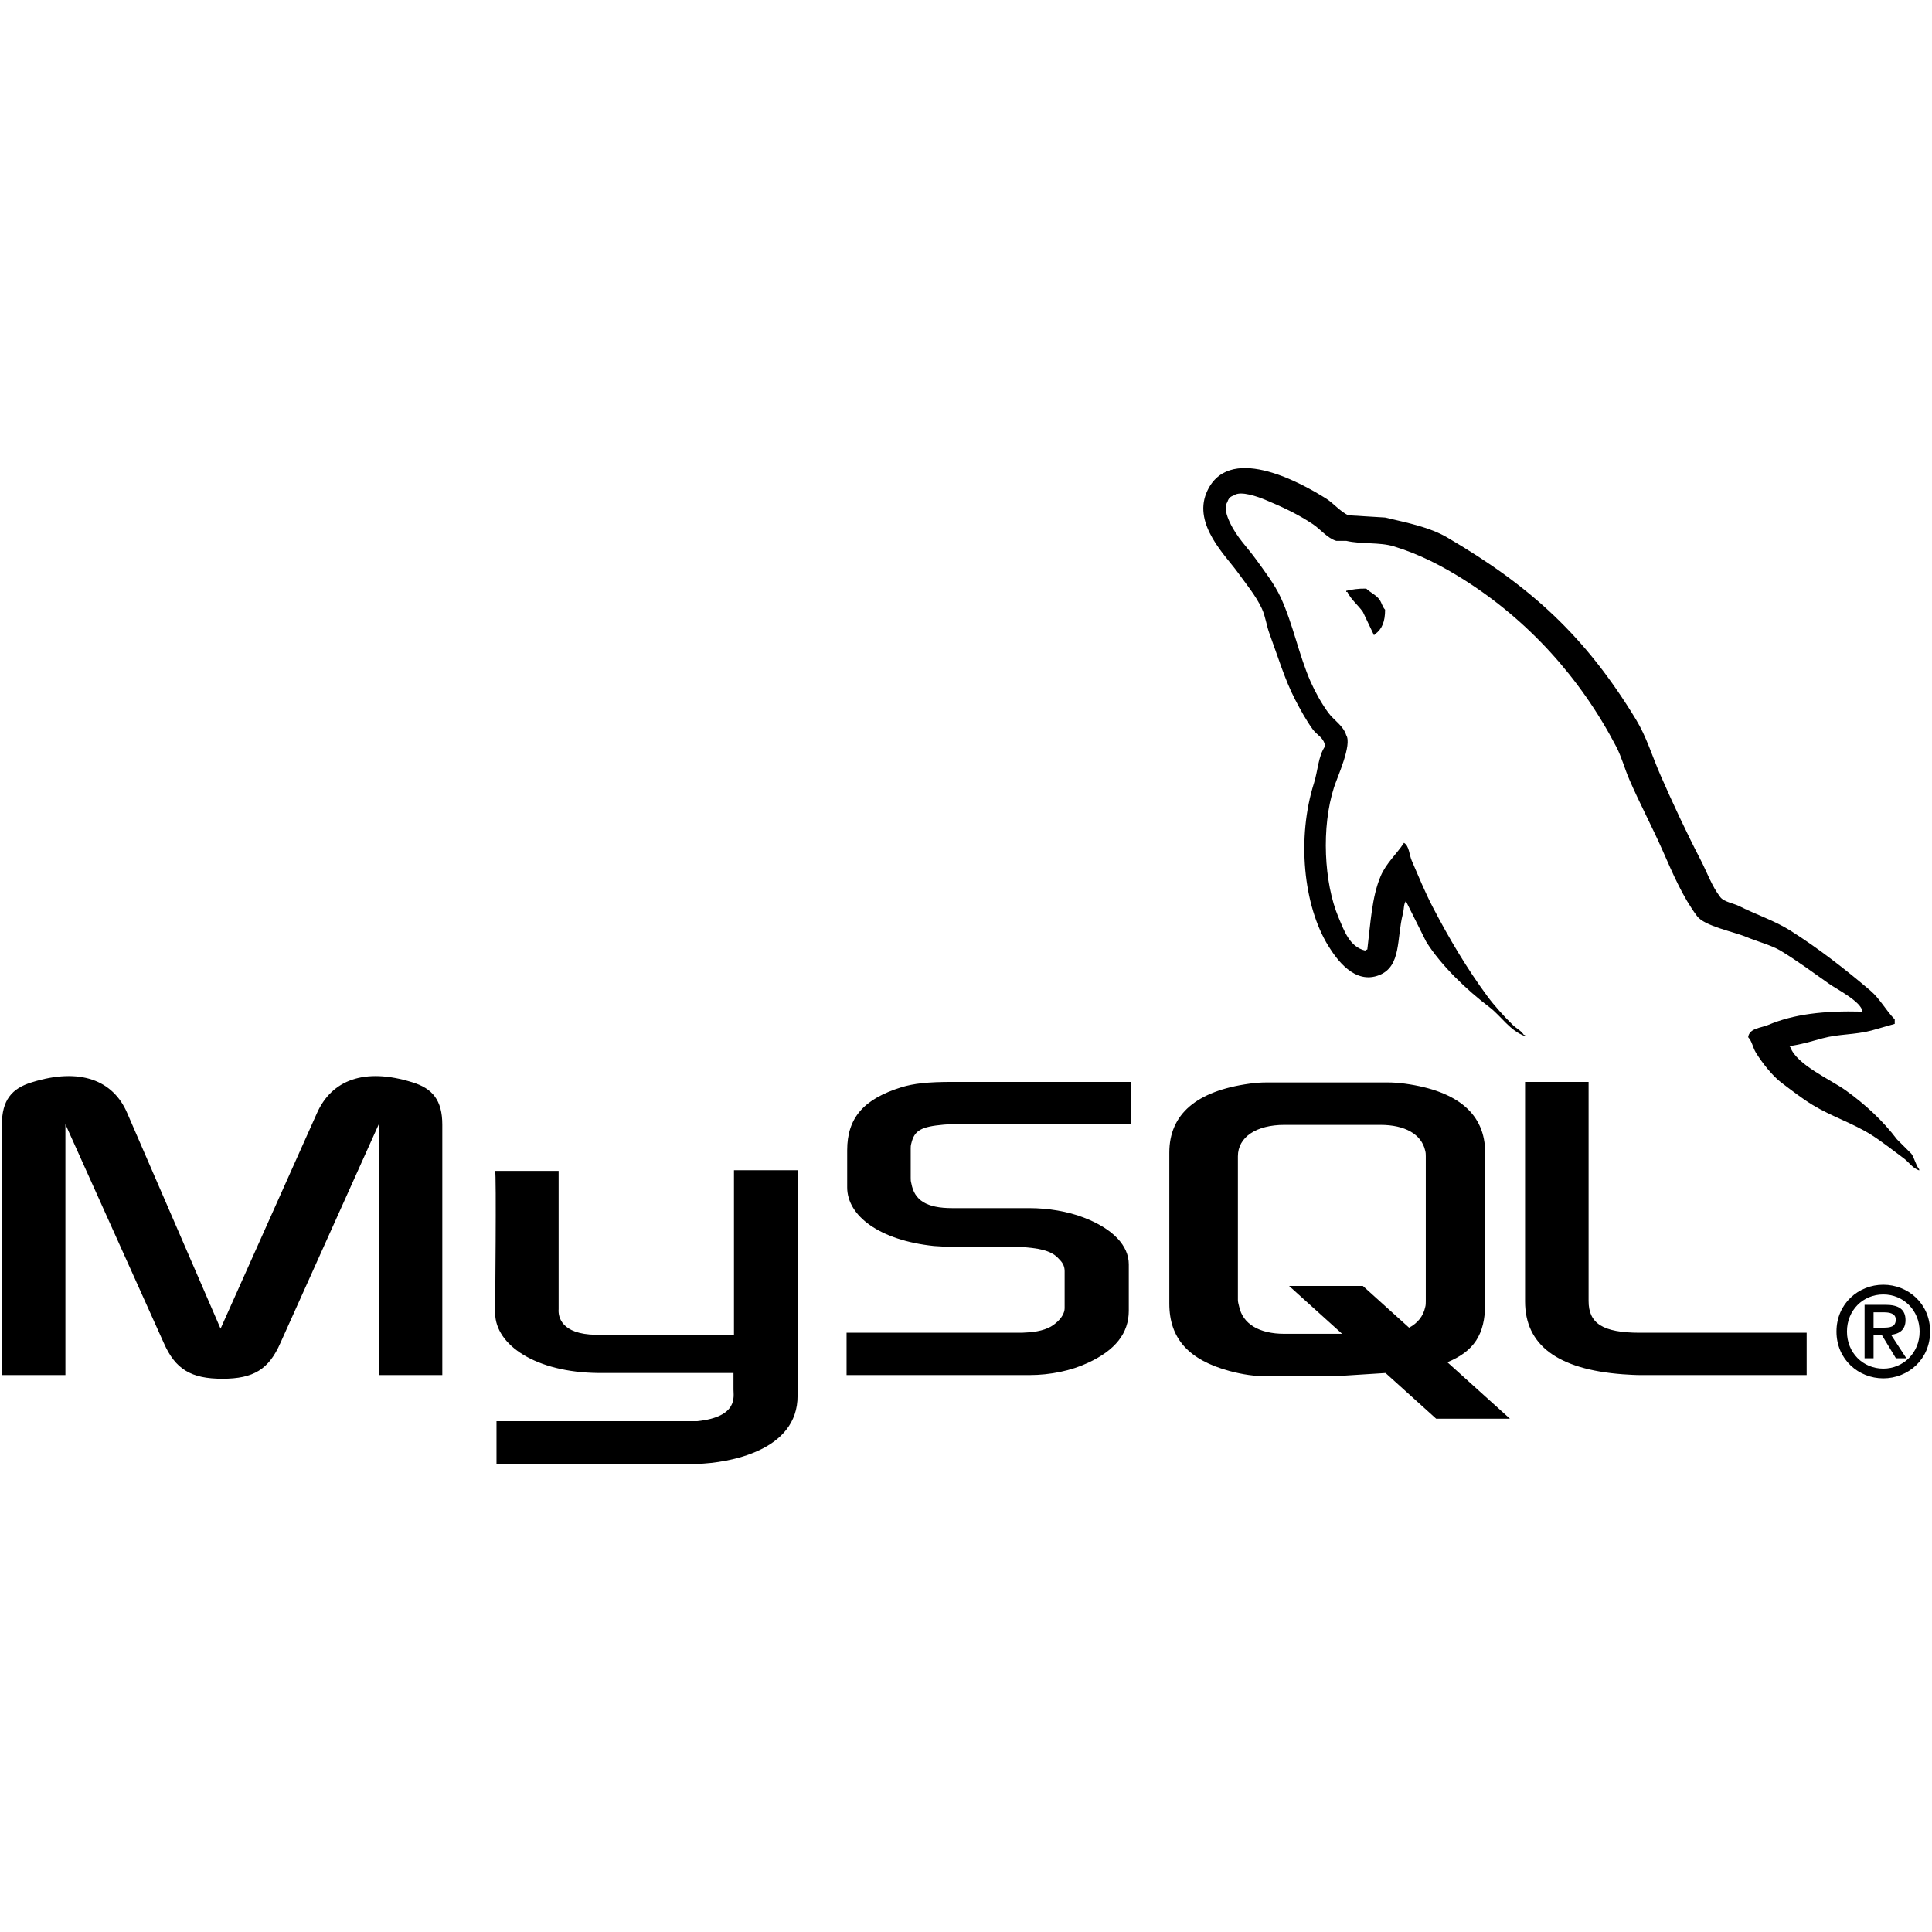
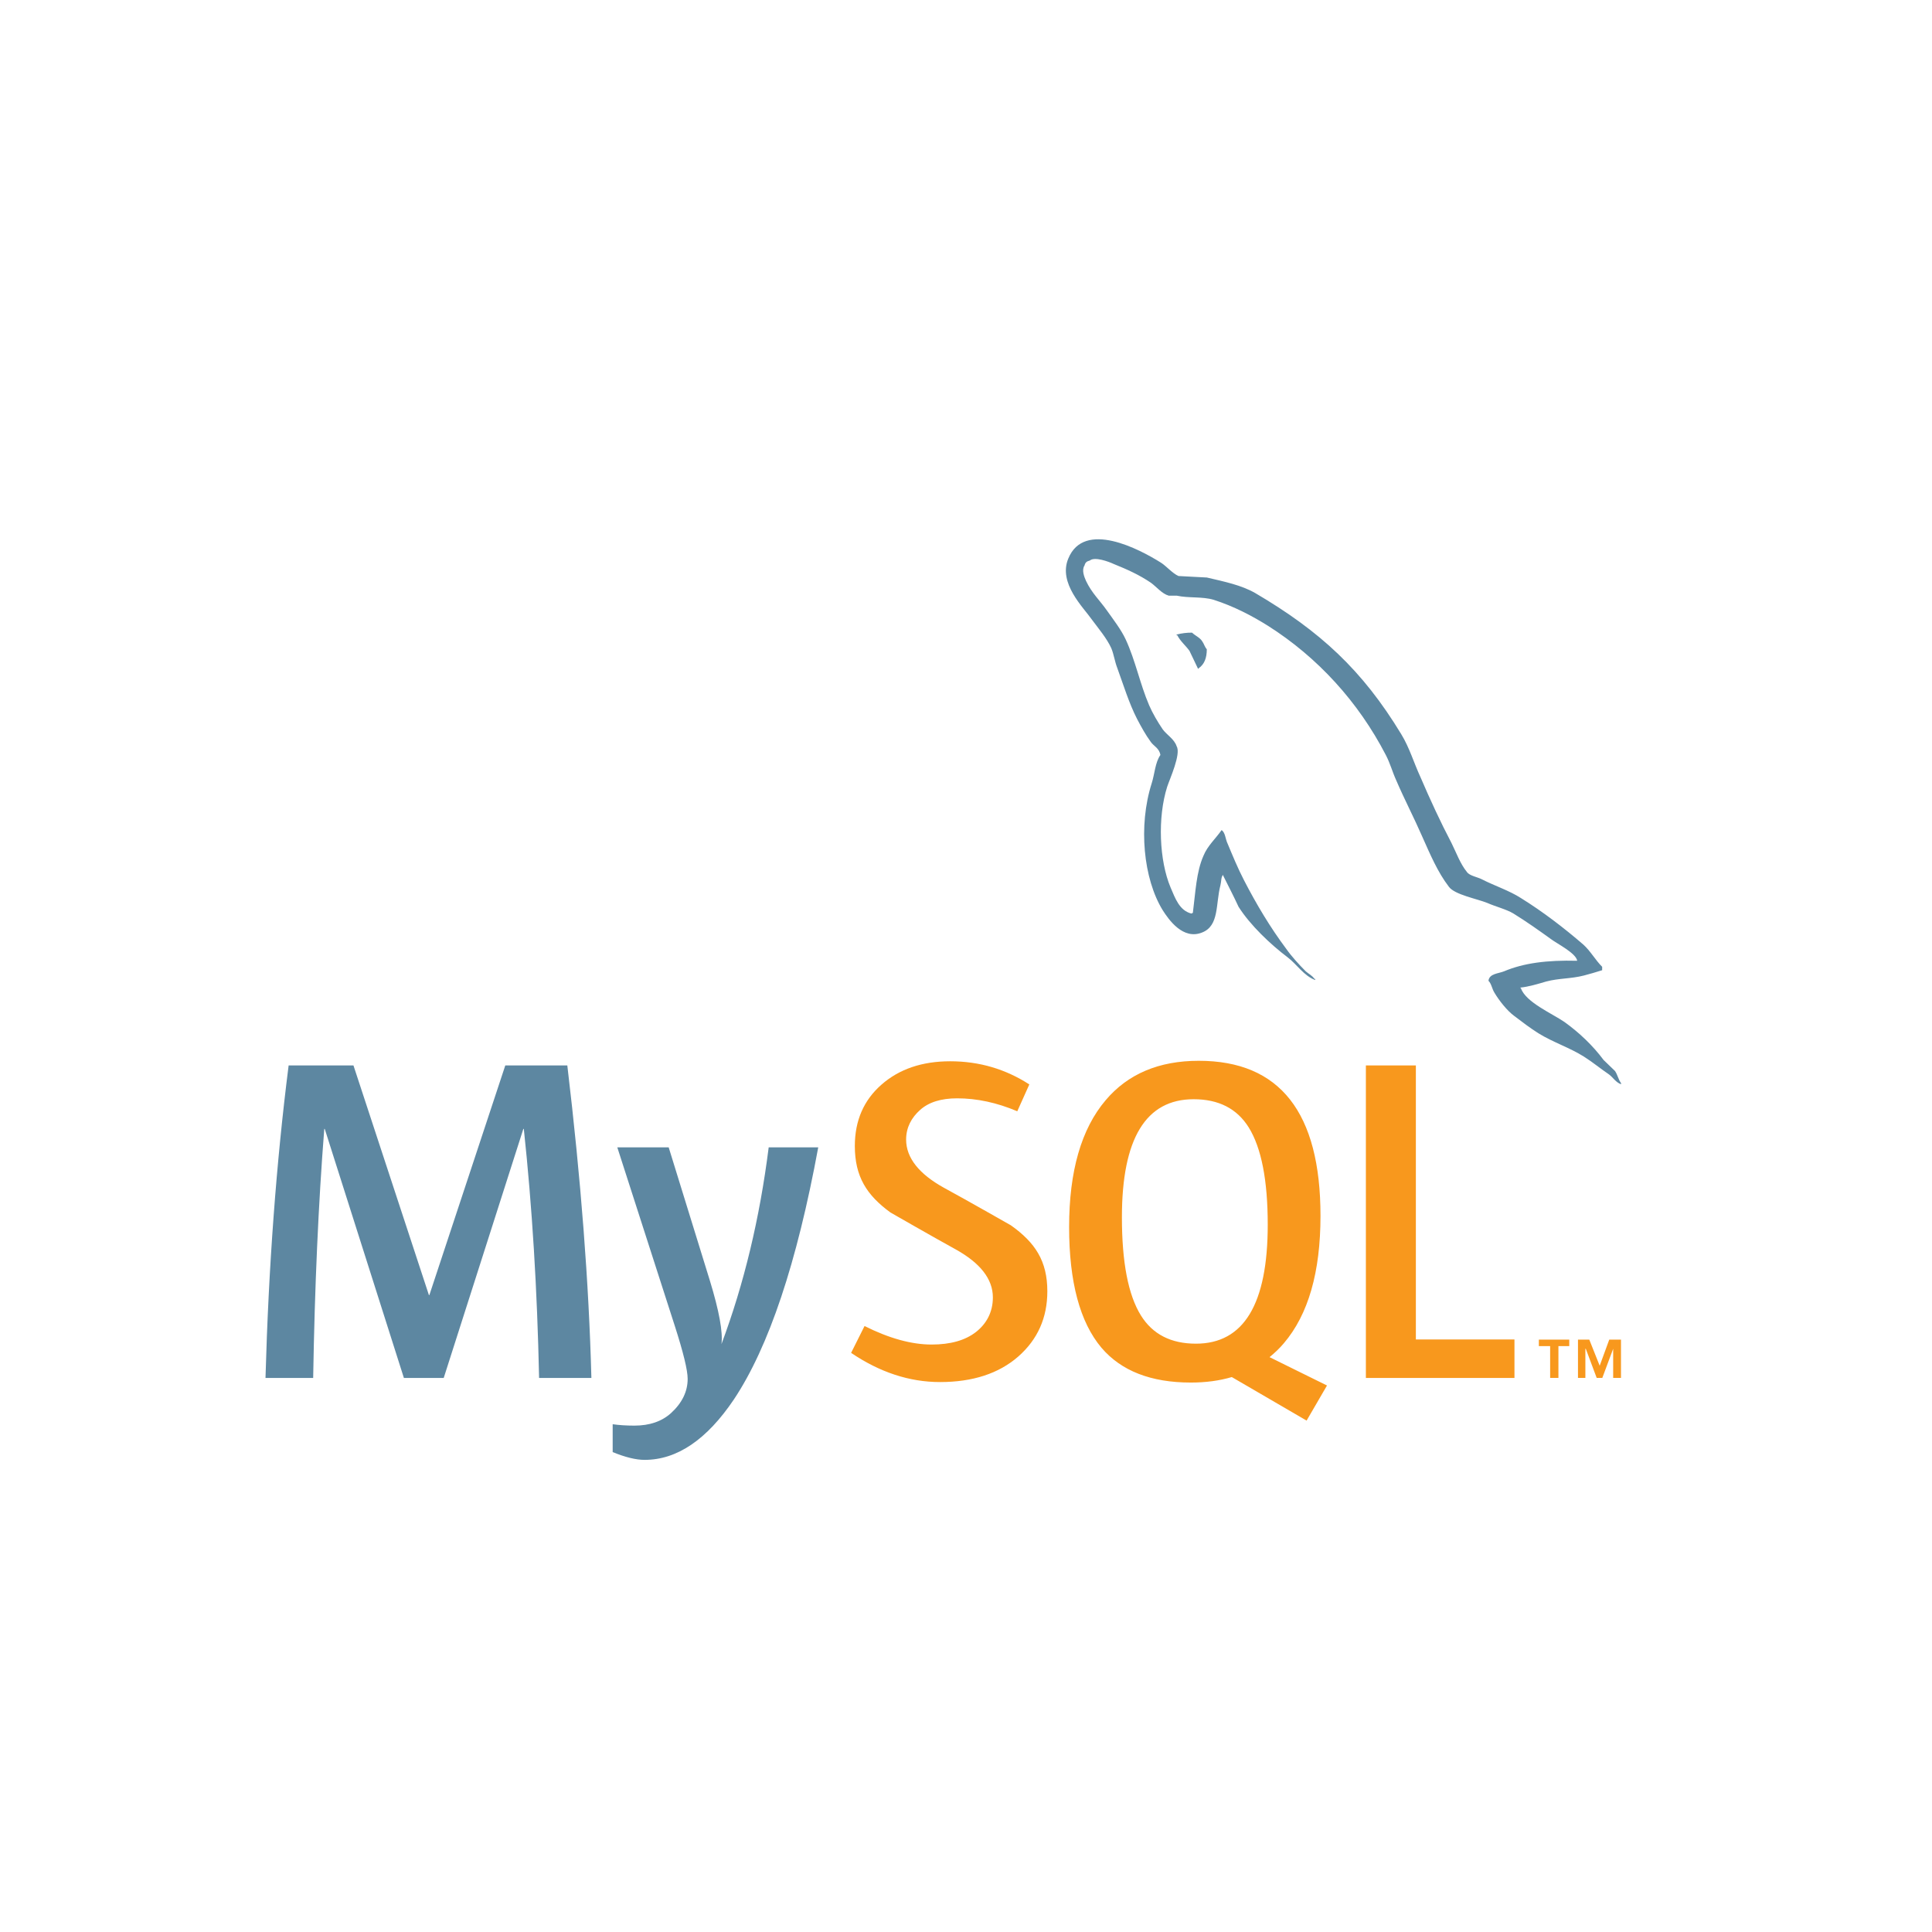
- <svg xmlns="http://www.w3.org/2000/svg" fill="#000000" version="1.1" width="800px" height="800px" viewBox="0 0 512 512" enable-background="new 0 0 512 512" xml:space="preserve">
-   <g id="3e91140ac1bfb9903b91c1b0ca08f5cb">
-     <path display="inline" d="M252.517,286.715h47.268v11.22h-48.077c-0.487,0-1.133,0.107-1.62,0.107   c-5.988,0.541-7.769,1.514-8.577,4.966c-0.164,0.54-0.164,0.973-0.164,1.405v7.66c0,0.541,0,0.974,0.164,1.514   c0.809,4.533,4.046,6.579,10.843,6.579h20.396c5.019,0,10.196,0.865,14.409,2.486c7.93,3.02,11.98,7.552,11.98,12.409v12.301   c0,5.938-3.563,10.472-10.846,13.814c-4.375,2.051-9.876,3.235-15.544,3.235h-48.399v-11.22h46.461c0.648,0,1.131-0.107,1.78-0.107   c3.235-0.217,5.664-1.081,7.119-2.379c1.622-1.289,2.429-2.803,2.429-3.992v-9.818c0-1.077-0.324-2.05-1.293-3.023   c-1.618-1.941-3.889-2.911-9.229-3.343c-0.486-0.108-1.131-0.108-1.779-0.108h-17.485c-1.618,0-3.235-0.108-4.857-0.217   c-14.405-1.509-22.984-7.984-22.984-15.54v-9.818c0-8.633,4.371-13.599,14.407-16.729   C242.156,287.147,245.718,286.715,252.517,286.715z M383.567,361.007l16.584,14.967h-19.55l-13.415-12.11l-13.507,0.857h-18.007   c-3.081,0-6.325-0.433-9.893-1.406c-10.704-2.919-15.898-8.541-15.898-17.844v-40.01c0-10.167,7.141-16.334,21.25-18.28   c1.46-0.217,3.082-0.324,4.541-0.324h31.959c1.621,0,3.081,0.107,4.703,0.324c14.109,1.946,21.246,8.113,21.246,18.28v40.01   C393.581,353.717,390.554,358.133,383.567,361.007z M377.849,306.435c0-0.433,0-0.974-0.162-1.519   c-0.973-4.324-5.352-6.812-11.839-6.812h-25.467c-7.465,0-12.326,3.244-12.326,8.33v38.063c0,0.541,0.162,1.081,0.32,1.73   c0.973,4.653,5.356,7.248,12.006,7.248h15.291l-14.048-12.684h19.55l12.255,11.062c2.254-1.206,3.742-3.044,4.258-5.41   c0.162-0.536,0.162-1.081,0.162-1.622V306.435z M109.281,286.822c-12.788-3.992-21.369-0.54-25.252,8.093l-25.577,57.196   l-24.766-57.196c-3.724-8.633-12.465-12.085-25.252-8.093c-5.342,1.618-7.933,4.749-7.933,11.22v66.37h16.833v-66.478   l26.064,57.953c3.075,7.016,7.284,9.498,15.538,9.498c8.257,0,12.303-2.482,15.38-9.498l26.062-57.953v66.478h16.836v-66.37   C117.213,291.571,114.623,288.44,109.281,286.822z M194.508,310.127v43.606c-0.295,0-31.902,0.075-36.607,0   c-9.222-0.142-10.018-4.815-9.86-6.804v-36.628h-16.83c0.368,0.366-0.004,37.011,0.008,37.784   c0.131,8.358,10.733,15.62,27.38,15.777h35.782v4.412c0.002,1.813,1.281,7.199-9.554,8.347c-0.133,0.008-53.158,0-53.25,0v11.328   h53.157c8.431-0.25,26.723-3.436,26.629-18.103c-0.002-0.254,0.094-59.721,0.015-59.721H194.508z M501.146,353.733l4.066,6.222   h-2.777l-3.705-6.122h-2.217v6.122h-2.379v-14.164h5.522c3.506,0,5.327,1.193,5.327,4.071   C504.983,352.444,503.328,353.501,501.146,353.733z M499.058,351.846c1.788,0,3.344-0.167,3.344-2.146   c0-1.654-1.722-1.921-3.145-1.921h-2.744v4.067H499.058z M511.5,352.873c0,7.41-5.855,12.404-12.409,12.404   c-6.546,0-12.404-4.994-12.404-12.404c0-7.411,5.858-12.405,12.404-12.405C505.645,340.468,511.5,345.462,511.5,352.873z    M508.722,352.873c0-5.627-4.3-9.827-9.631-9.827c-5.39,0-9.627,4.2-9.627,9.827c0,5.622,4.237,9.826,9.627,9.826   C504.422,362.699,508.722,358.495,508.722,352.873z M362.063,155.983c-2.158-0.04-3.685,0.234-5.298,0.588c0,0.098,0,0.195,0,0.293   c0.1,0,0.195,0,0.295,0c1.031,2.115,2.849,3.477,4.121,5.299c0.978,2.061,1.959,4.119,2.94,6.177   c0.1-0.098,0.199-0.195,0.295-0.293c1.825-1.283,2.657-3.337,2.649-6.473c-0.732-0.77-0.841-1.732-1.473-2.649   C364.754,157.702,363.124,157.011,362.063,155.983z M504.48,306.938c1.389,1.019,2.32,2.599,4.121,3.239c0-0.1,0-0.199,0-0.295   c-0.948-1.202-1.189-2.861-2.059-4.121c-1.272-1.272-2.554-2.549-3.826-3.826c-3.742-4.965-8.487-9.323-13.535-12.945   c-4.021-2.891-13.033-6.791-14.713-11.474c-0.096-0.1-0.196-0.199-0.296-0.299c2.853-0.32,6.196-1.352,8.829-2.059   c4.424-1.186,8.379-0.878,12.945-2.059c2.063-0.591,4.121-1.181,6.18-1.764c0-0.395,0-0.785,0-1.181   c-2.309-2.37-3.955-5.506-6.471-7.651c-6.592-5.608-13.781-11.216-21.188-15.888c-4.104-2.594-9.183-4.277-13.536-6.475   c-1.464-0.738-4.034-1.123-5.003-2.354c-2.283-2.916-3.53-6.611-5.294-10.006c-3.692-7.113-7.323-14.881-10.596-22.365   c-2.229-5.102-3.688-10.134-6.471-14.713c-13.361-21.967-27.746-35.227-50.023-48.26c-4.744-2.771-10.45-3.865-16.479-5.295   c-3.235-0.195-6.476-0.394-9.711-0.589c-1.975-0.825-4.029-3.241-5.884-4.414c-7.382-4.662-26.315-14.805-31.779-1.47   c-3.452,8.415,5.156,16.627,8.237,20.893c2.163,2.991,4.928,6.346,6.476,9.709c1.015,2.211,1.188,4.43,2.063,6.769   c2.138,5.764,3.996,12.034,6.762,17.362c1.401,2.694,2.944,5.535,4.712,7.944c1.085,1.479,2.939,2.13,3.23,4.414   c-1.813,2.543-1.917,6.489-2.936,9.71c-4.6,14.502-2.865,32.524,3.826,43.258c2.05,3.293,6.886,10.362,13.531,7.649   c5.813-2.368,4.517-9.708,6.18-16.183c0.374-1.471,0.146-2.55,0.882-3.531c0,0.096,0,0.195,0,0.293   c1.768,3.531,3.534,7.062,5.298,10.592c3.922,6.313,10.879,12.915,16.775,17.364c3.053,2.308,5.46,6.3,9.415,7.651   c0-0.1,0-0.199,0-0.299c-0.1,0-0.2,0-0.295,0c-0.77-1.189-1.968-1.688-2.94-2.645c-2.304-2.259-4.865-5.065-6.771-7.652   c-5.364-7.279-10.101-15.247-14.417-23.539c-2.063-3.961-3.855-8.33-5.594-12.359c-0.669-1.555-0.661-3.904-2.059-4.709   c-1.904,2.952-4.707,5.342-6.18,8.828c-2.354,5.574-2.657,12.371-3.53,19.42c-0.516,0.186-0.287,0.059-0.591,0.293   c-4.1-0.986-5.539-5.206-7.061-8.826c-3.851-9.152-4.566-23.891-1.177-34.428c0.877-2.725,4.845-11.312,3.235-13.83   c-0.766-2.514-3.29-3.965-4.703-5.886c-1.756-2.374-3.502-5.497-4.716-8.24c-3.148-7.136-4.62-15.147-7.939-22.362   c-1.588-3.447-4.271-6.939-6.475-10.006c-2.44-3.396-5.173-5.896-7.062-10.006c-0.673-1.459-1.588-3.794-0.59-5.295   c0.315-1.013,0.765-1.435,1.768-1.766c1.709-1.316,6.458,0.438,8.237,1.177c4.716,1.959,8.658,3.826,12.655,6.473   c1.917,1.272,3.858,3.734,6.175,4.415c0.886,0,1.768,0,2.649,0c4.146,0.951,8.787,0.297,12.654,1.472   c6.841,2.079,12.971,5.313,18.538,8.829c16.959,10.707,30.827,25.953,40.313,44.138c1.526,2.928,2.188,5.722,3.53,8.829   c2.711,6.263,6.13,12.706,8.828,18.832c2.691,6.108,5.315,12.275,9.12,17.361c2,2.672,9.73,4.106,13.245,5.592   c2.462,1.039,6.495,2.125,8.824,3.527c4.458,2.689,8.771,5.887,12.949,8.831c2.088,1.473,8.509,4.699,8.825,7.353   c-10.347-0.274-18.252,0.687-25.01,3.535c-1.921,0.807-4.982,0.831-5.298,3.234c1.056,1.106,1.223,2.762,2.063,4.121   c1.609,2.612,4.333,6.109,6.766,7.947c2.657,2.005,5.394,4.15,8.238,5.885c5.065,3.09,10.721,4.853,15.595,7.946   C498.825,302.584,501.678,304.879,504.48,306.938z M420.994,344.776v-58.062H404.16v58.169c0,11.544,8.579,18.02,25.899,19.316   c1.617,0.104,3.235,0.212,4.857,0.212h43.868v-11.22h-44.193C424.72,353.192,420.994,350.706,420.994,344.776z">
- 
- </path>
-   </g>
+ <svg xmlns="http://www.w3.org/2000/svg" width="800px" height="800px" viewBox="-18.458 -22.75 191.151 191.151">
+   <path d="M-18.458 6.58h191.151v132.49H-18.458V6.58z" fill="none" />
+   <path d="M40.054 113.583h-5.175c-.183-8.735-.687-16.947-1.511-24.642h-.046l-7.879 24.642h-3.94l-7.832-24.642h-.045c-.581 7.388-.947 15.602-1.099 24.642H7.81c.304-10.993 1.068-21.299 2.289-30.919h6.414l7.465 22.719h.046l7.511-22.719h6.137c1.344 11.268 2.138 21.575 2.382 30.919M62.497 90.771c-2.107 11.434-4.887 19.742-8.337 24.928-2.688 3.992-5.633 5.99-8.84 5.99-.855 0-1.91-.258-3.16-.77v-2.757c.611.088 1.328.138 2.152.138 1.498 0 2.702-.412 3.62-1.238 1.098-1.006 1.647-2.137 1.647-3.388 0-.858-.428-2.612-1.282-5.268L42.618 90.77h5.084l4.076 13.19c.916 2.995 1.298 5.086 1.145 6.277 2.229-5.953 3.786-12.444 4.673-19.468h4.901v.002z" fill="#5d87a1" />
+   <path d="M131.382 113.583h-14.7V82.664h4.945v27.113h9.755v3.806zM112.834 114.33l-5.684-2.805c.504-.414.986-.862 1.42-1.381 2.416-2.838 3.621-7.035 3.621-12.594 0-10.229-4.014-15.346-12.045-15.346-3.938 0-7.01 1.298-9.207 3.895-2.414 2.84-3.619 7.022-3.619 12.551 0 5.435 1.068 9.422 3.205 11.951 1.955 2.291 4.902 3.438 8.843 3.438 1.47 0 2.819-.18 4.048-.543l7.4 4.308 2.018-3.474zm-18.413-6.934c-1.252-2.014-1.878-5.248-1.878-9.707 0-7.785 2.365-11.682 7.1-11.682 2.475 0 4.289.932 5.449 2.792 1.25 2.017 1.879 5.222 1.879 9.619 0 7.849-2.367 11.774-7.099 11.774-2.476.001-4.29-.928-5.451-2.796M85.165 105.013c0 2.622-.962 4.773-2.884 6.458-1.924 1.678-4.504 2.519-7.737 2.519-3.024 0-5.956-.966-8.794-2.888l1.329-2.655c2.442 1.223 4.653 1.831 6.638 1.831 1.863 0 3.319-.413 4.375-1.232 1.055-.822 1.684-1.975 1.684-3.433 0-1.837-1.281-3.407-3.631-4.722-2.167-1.19-6.501-3.678-6.501-3.678-2.349-1.712-3.525-3.55-3.525-6.578 0-2.506.877-4.529 2.632-6.068 1.757-1.545 4.024-2.315 6.803-2.315 2.87 0 5.479.769 7.829 2.291l-1.192 2.656c-2.01-.854-3.994-1.281-5.951-1.281-1.585 0-2.809.381-3.66 1.146-.858.762-1.387 1.737-1.387 2.933 0 1.828 1.308 3.418 3.722 4.759 2.196 1.192 6.638 3.723 6.638 3.723 2.409 1.709 3.612 3.53 3.612 6.534" fill="#f8981d" />
+   <path d="M137.59 72.308c-2.99-.076-5.305.225-7.248 1.047-.561.224-1.453.224-1.531.933.303.3.338.784.601 1.198.448.747 1.229 1.752 1.942 2.276.783.6 1.569 1.194 2.393 1.717 1.453.899 3.1 1.422 4.516 2.318.825.521 1.645 1.195 2.471 1.756.406.299.666.784 1.193.971v-.114c-.264-.336-.339-.822-.598-1.196l-1.122-1.082c-1.084-1.456-2.431-2.727-3.884-3.771-1.196-.824-3.812-1.944-4.297-3.322l-.076-.076c.822-.077 1.797-.375 2.578-.604 1.271-.335 2.43-.259 3.734-.594.6-.15 1.195-.338 1.797-.523v-.337c-.676-.673-1.158-1.567-1.869-2.203-1.902-1.643-3.998-3.25-6.164-4.595-1.16-.749-2.652-1.231-3.887-1.868-.445-.225-1.195-.336-1.457-.71-.67-.822-1.047-1.904-1.533-2.877-1.08-2.053-2.129-4.331-3.061-6.502-.674-1.456-1.084-2.91-1.906-4.257-3.85-6.35-8.031-10.196-14.457-13.971-1.381-.786-3.024-1.121-4.779-1.533l-2.803-.148c-.598-.262-1.197-.973-1.719-1.309-2.132-1.344-7.621-4.257-9.189-.411-1.01 2.431 1.494 4.821 2.354 6.054.635.856 1.458 1.83 1.902 2.802.263.635.337 1.309.6 1.98.598 1.644 1.157 3.473 1.943 5.007.41.782.857 1.604 1.381 2.312.3.414.822.597.936 1.272-.521.744-.562 1.867-.861 2.801-1.344 4.221-.819 9.45 1.086 12.552.596.934 2.018 2.99 3.92 2.202 1.684-.672 1.311-2.801 1.795-4.668.111-.451.038-.747.262-1.043v.073c.521 1.045 1.047 2.052 1.53 3.1 1.159 1.829 3.177 3.735 4.858 5.002.895.676 1.604 1.832 2.725 2.245V74.1h-.074c-.227-.335-.559-.485-.857-.745-.674-.673-1.42-1.495-1.943-2.241-1.566-2.093-2.952-4.41-4.182-6.801-.602-1.16-1.121-2.428-1.606-3.586-.226-.447-.226-1.121-.601-1.346-.562.821-1.381 1.532-1.791 2.538-.711 1.609-.785 3.588-1.049 5.646l-.147.072c-1.19-.299-1.604-1.53-2.056-2.575-1.119-2.654-1.307-6.914-.336-9.976.26-.783 1.385-3.249.936-3.995-.225-.715-.973-1.122-1.383-1.685-.482-.708-1.01-1.604-1.346-2.39-.896-2.091-1.347-4.408-2.312-6.498-.451-.974-1.234-1.982-1.868-2.879-.712-1.008-1.495-1.718-2.058-2.913-.186-.411-.447-1.083-.148-1.53.073-.3.225-.412.523-.487.484-.409 1.867.111 2.352.336 1.385.56 2.543 1.083 3.699 1.867.523.375 1.084 1.085 1.755 1.272h.786c1.193.26 2.538.072 3.661.41 1.979.636 3.772 1.569 5.38 2.576 4.893 3.103 8.928 7.512 11.652 12.778.447.858.637 1.644 1.045 2.539.787 1.832 1.76 3.7 2.541 5.493.785 1.755 1.533 3.547 2.654 5.005.559.784 2.805 1.195 3.812 1.606.745.335 1.905.633 2.577 1.044 1.271.783 2.537 1.682 3.732 2.543.595.448 2.465 1.382 2.576 2.13M99.484 39.844a5.82 5.82 0 0 0-1.529.188v.075h.072c.301.597.824 1.011 1.197 1.532.301.599.562 1.193.857 1.791l.072-.074c.527-.373.789-.971.789-1.868-.227-.264-.262-.522-.451-.784-.22-.374-.705-.56-1.007-.86" fill="#5d87a1" />
+   <path d="M141.148 113.578h.774v-3.788h-1.161l-.947 2.585-1.029-2.585h-1.118v3.788h.731v-2.882h.041l1.078 2.882h.557l1.074-2.882v2.882zm-6.235 0h.819v-3.146h1.072v-.643h-3.008v.643h1.115l.002 3.146z" fill="#f8981d" />
</svg>
